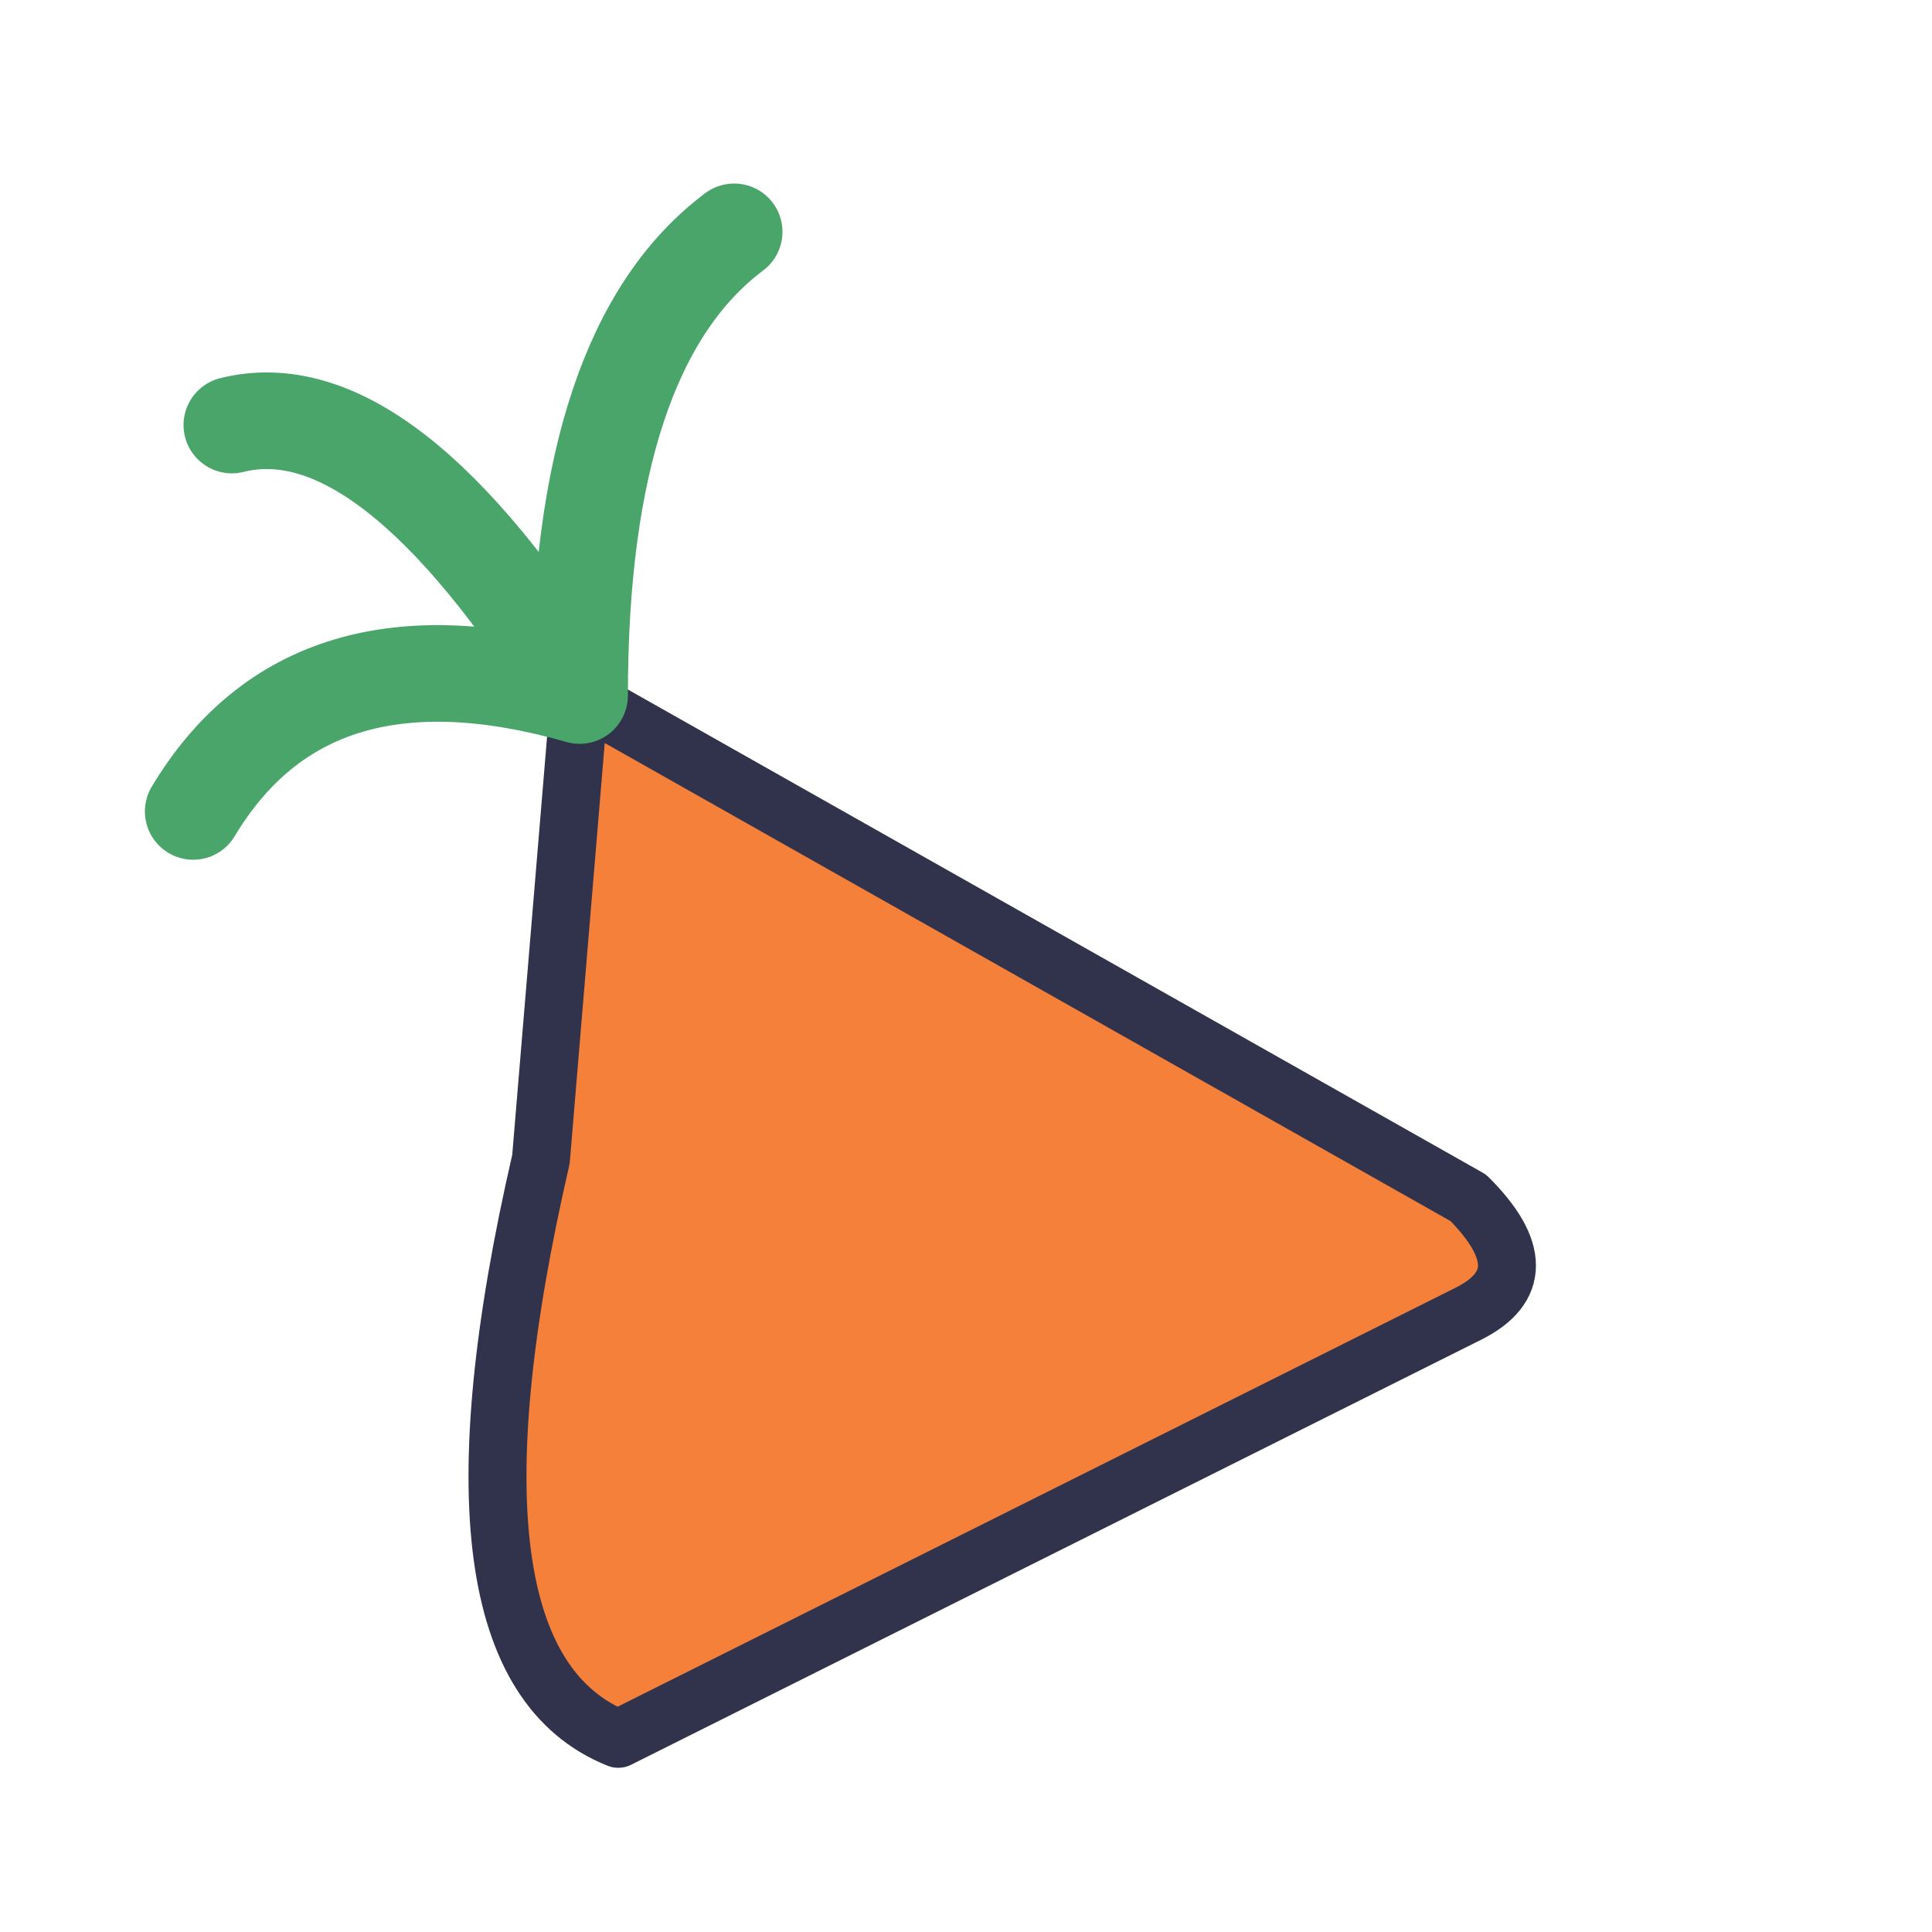
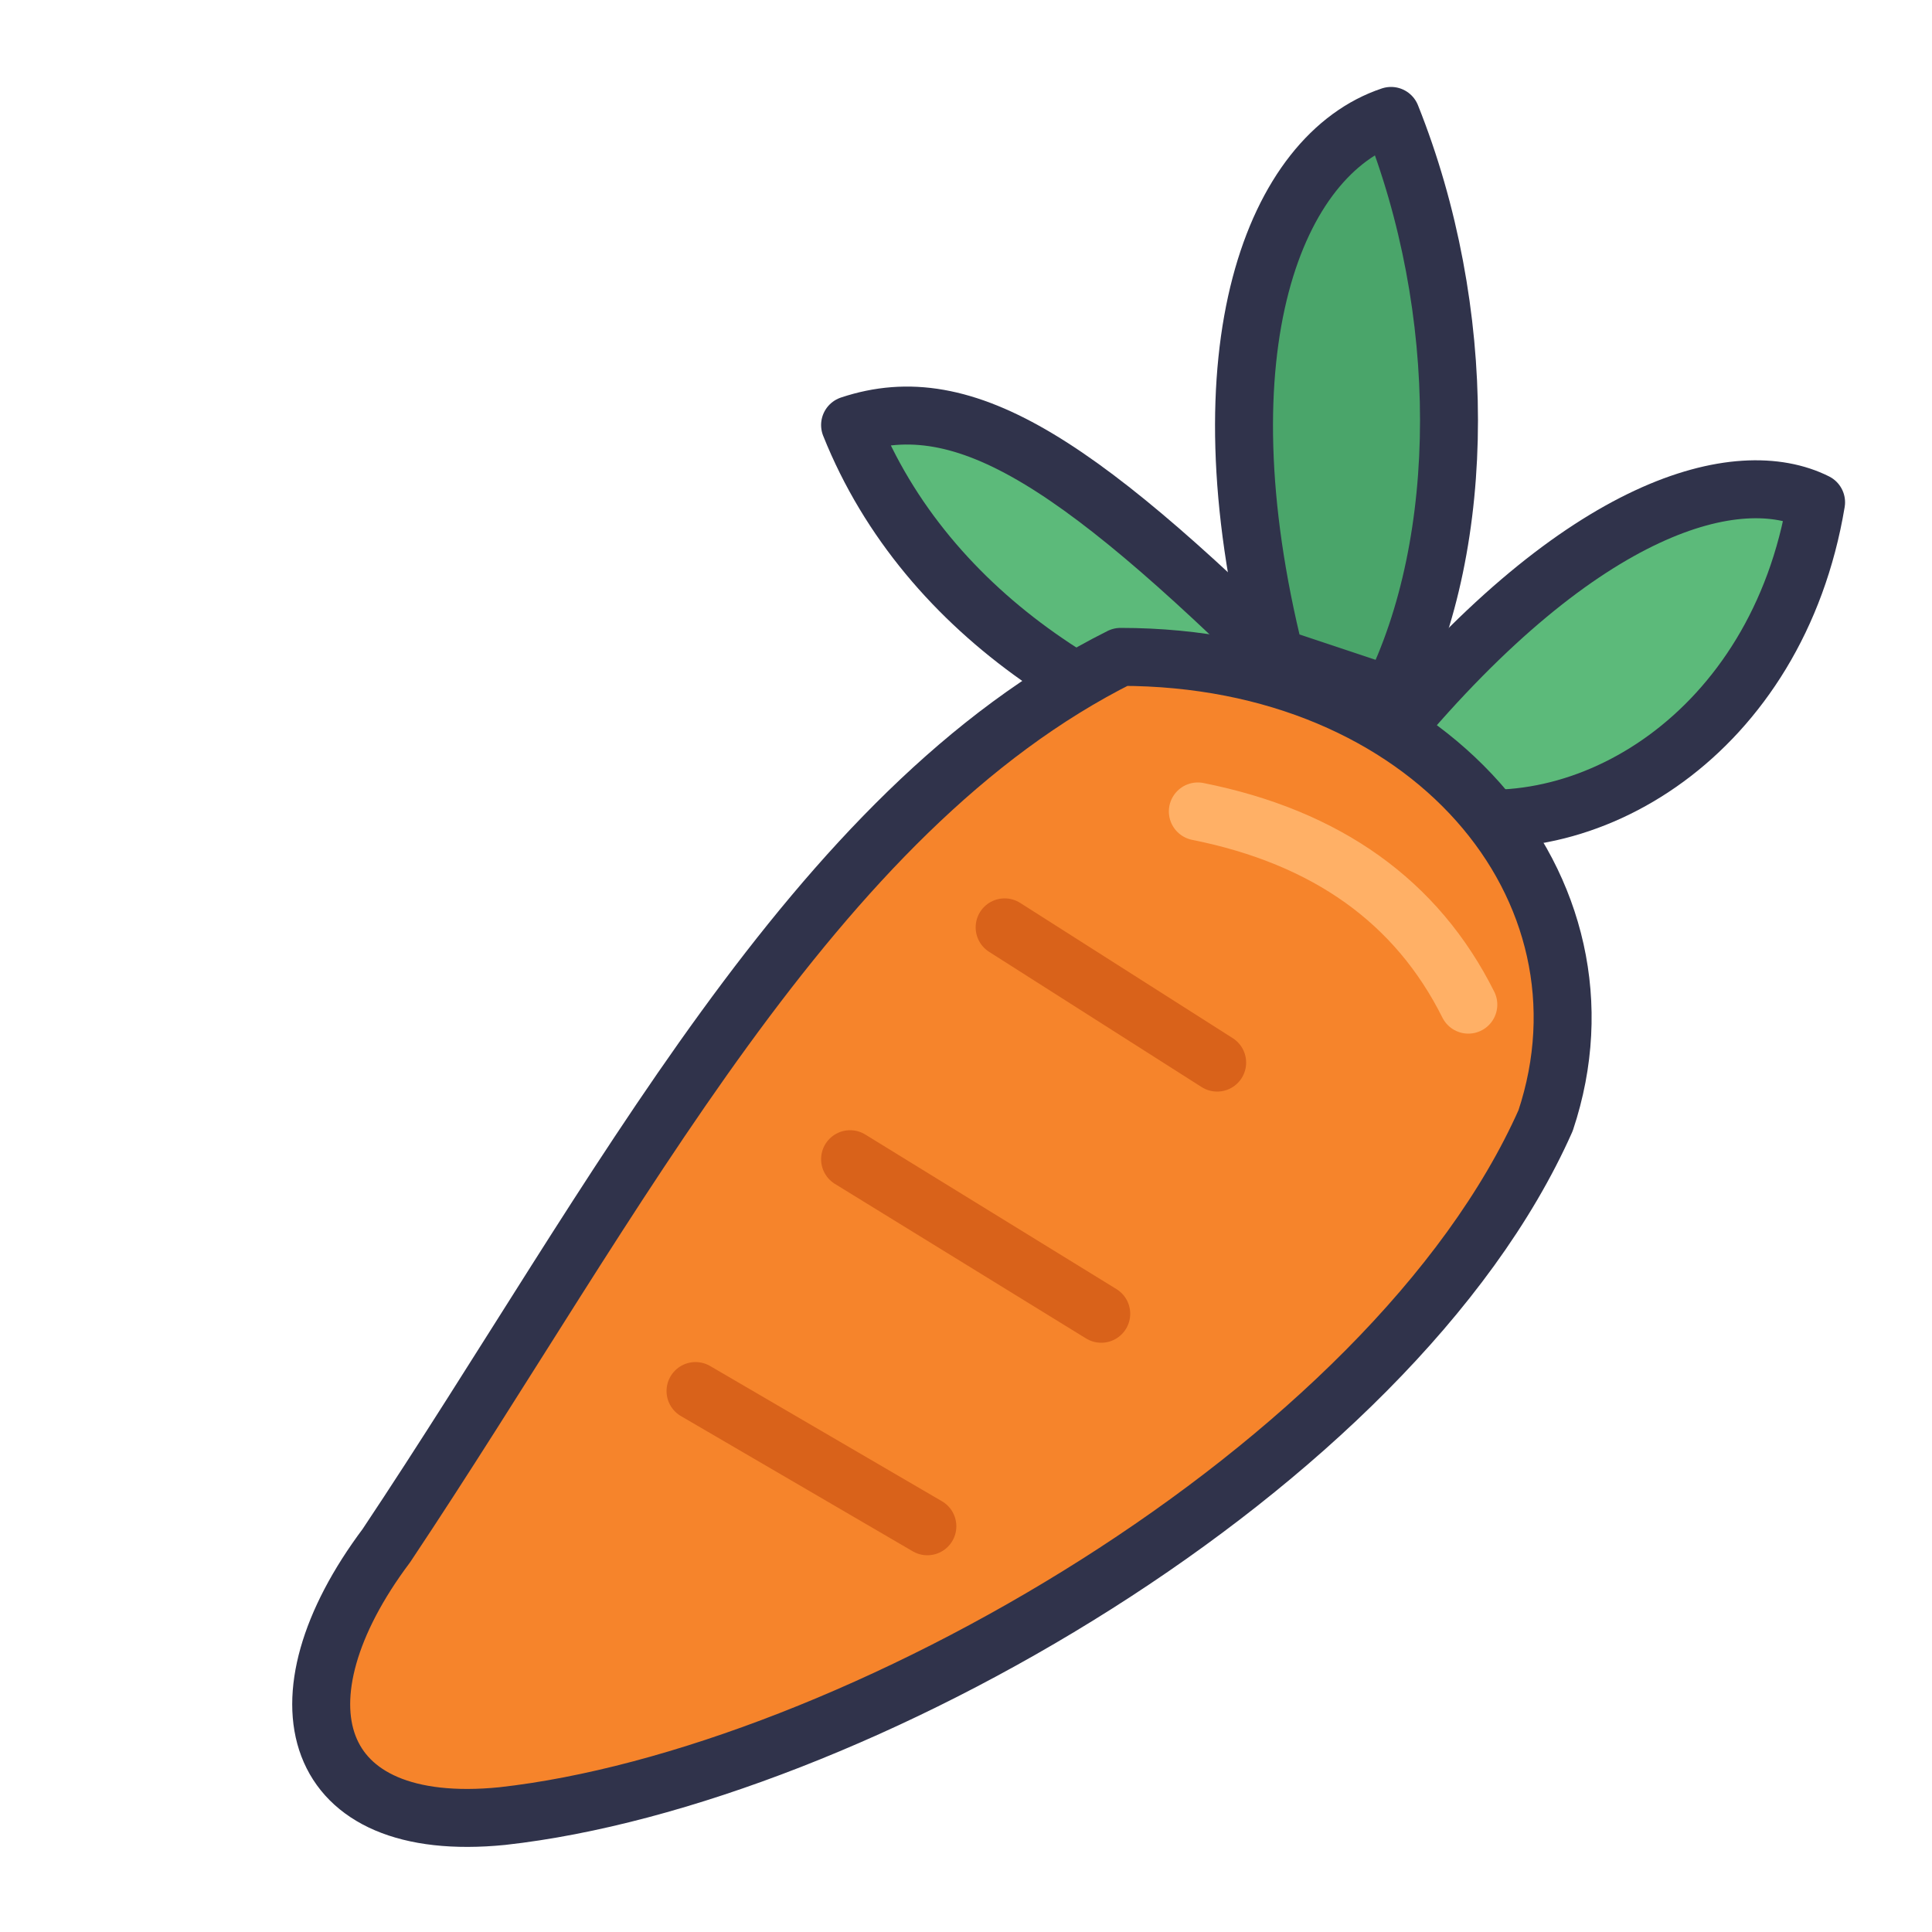
<svg xmlns="http://www.w3.org/2000/svg" viewBox="0 0 100 100">
-   <path d="M30,36l46,26q4,4 0,6l-44,22q-10,-4 -4,-30z" fill="#f4803a" stroke="#30334b" stroke-width="3" stroke-linejoin="round" stroke-linecap="round" />
-   <path d="M30,36q-10,-16 -18,-14M30,36q0,-18 8,-24M30,36q-14,-4 -20,6" fill="none" stroke="#4aa56a" stroke-width="5" stroke-linejoin="round" stroke-linecap="round" />
+   <path d="M66,34C62,18 66,8 72,6C76,16 76,28 72,36Z" fill="#4aa56a" stroke="#30334b" stroke-width="3" stroke-linejoin="round" stroke-linecap="round" />
+   <path d="M68,36C56,24 50,20 44,22C48,32 58,38 68,40Z" fill="#5cba7a" stroke="#30334b" stroke-width="3" stroke-linejoin="round" stroke-linecap="round" />
+   <path d="M72,38C82,26 90,24 94,26C92,38 82,44 74,42Z" fill="#5cba7a" stroke="#30334b" stroke-width="3" stroke-linejoin="round" stroke-linecap="round" />
+   <path d="M58,34C74,34 84,46 80,58C72,76 44,92 26,94C16,95 14,88 20,80C32,62 42,42 58,34Z" fill="#f6842b" stroke="#30334b" stroke-width="3" stroke-linejoin="round" stroke-linecap="round" />
+   <path d="M52,48l11,7M44,60l13,8M36,72l12,7" fill="none" stroke="#d9621a" stroke-width="3" stroke-linejoin="round" stroke-linecap="round" />
+   <path d="M62,42q10,2 14,10" fill="none" stroke="#ffb066" stroke-width="3" stroke-linejoin="round" stroke-linecap="round" />
</svg>
